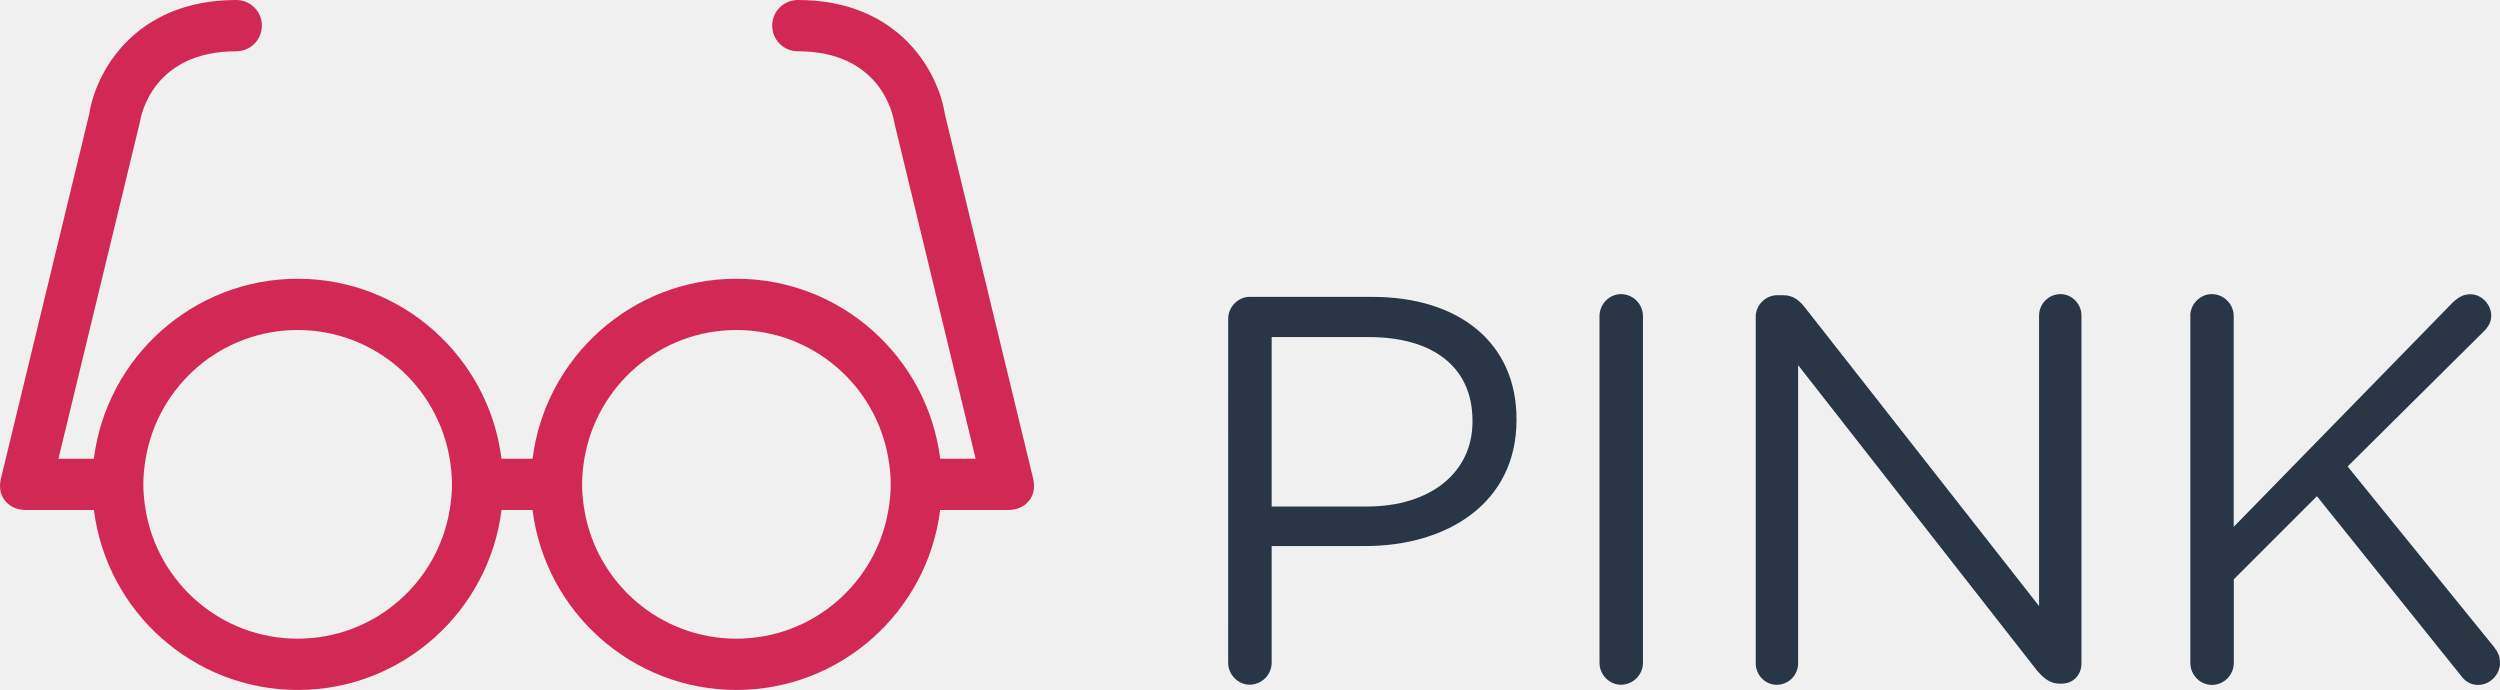
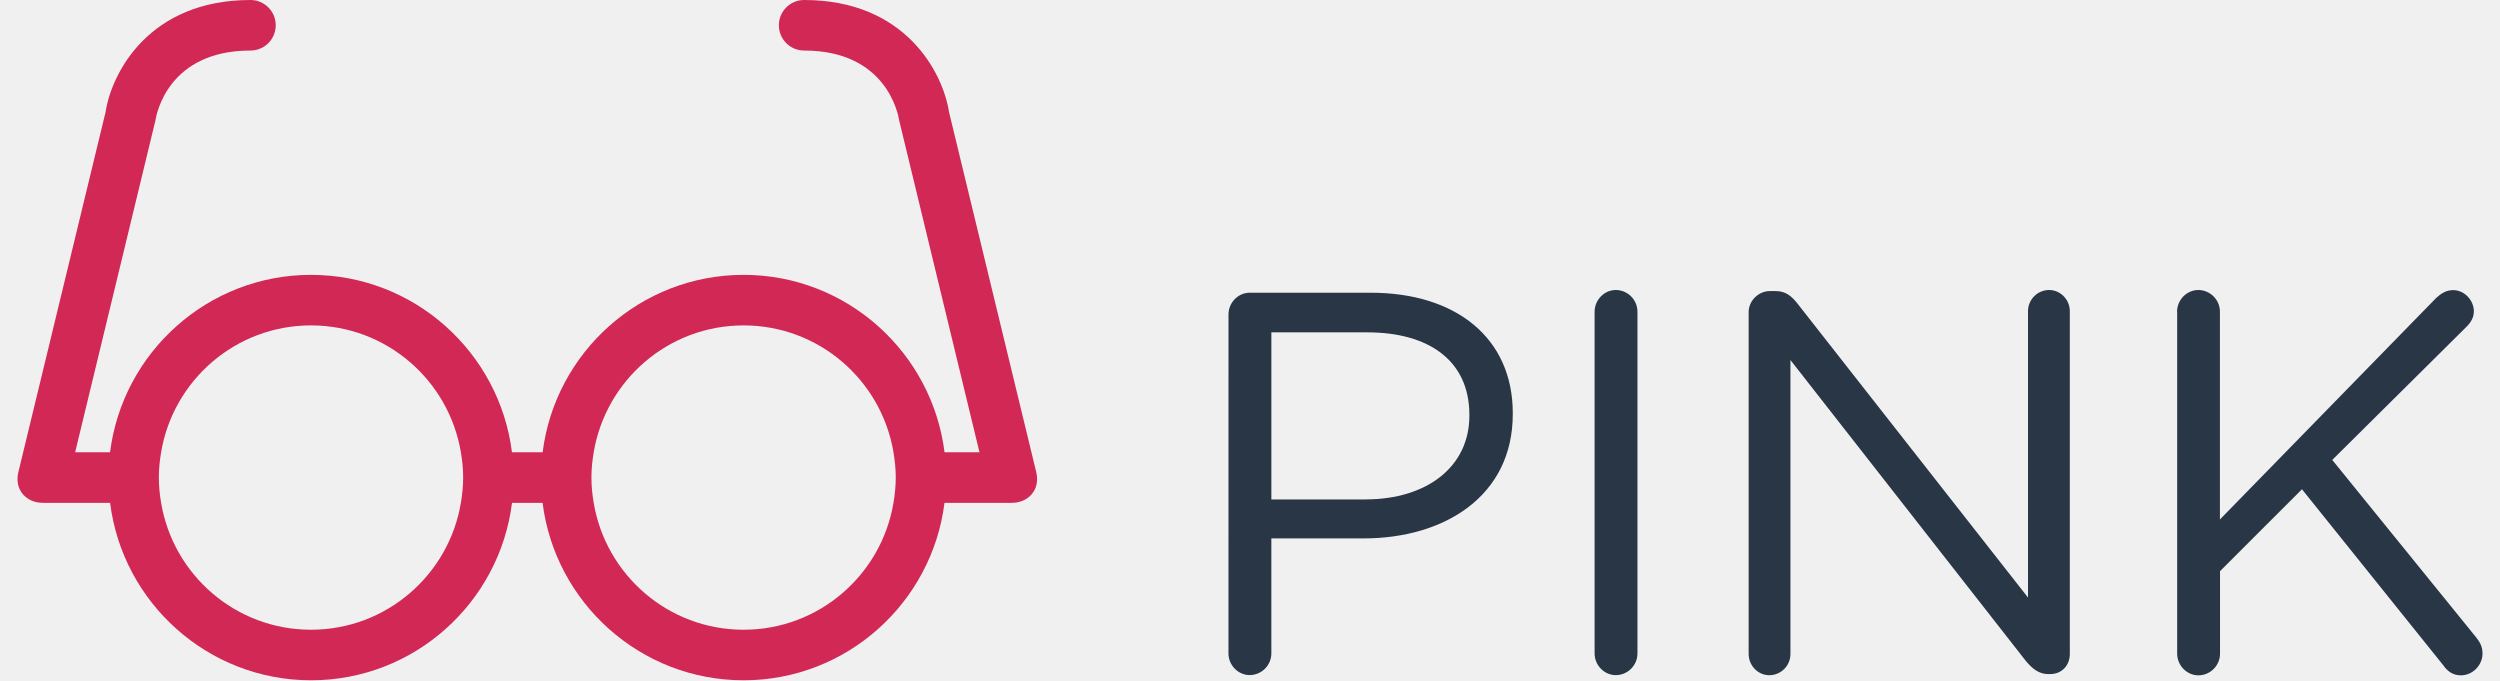
- <svg xmlns="http://www.w3.org/2000/svg" version="1.1" id="Layer_1" x="0px" y="0px" width="146.3px" height="40.375px" viewBox="0 0 146.3 40.375" enable-background="new 0 0 146.3 40.375" xml:space="preserve">
+ <svg xmlns="http://www.w3.org/2000/svg" version="1.1" id="Layer_1" x="0px" y="0px" width="147" height="40" viewBox="0 0 146.3 40.375" enable-background="new 0 0 146.3 40.375" xml:space="preserve">
  <g>
    <path fill="#283645" d="M71.874,18.661c0-0.708,0.58-1.288,1.256-1.288h7.18c5.087,0,8.436,2.704,8.436,7.146v0.063 c0,4.86-4.057,7.373-8.854,7.373h-5.475v6.825c0,0.708-0.58,1.287-1.289,1.287c-0.676,0-1.256-0.58-1.256-1.287L71.874,18.661 L71.874,18.661z M79.988,29.641c3.734,0,6.182-1.996,6.182-4.959v-0.062c0-3.221-2.414-4.894-6.053-4.894h-5.699v9.917h5.57V29.641 z" />
    <path fill="#283645" d="M93.603,18.5c0-0.708,0.579-1.288,1.255-1.288c0.709,0,1.288,0.58,1.288,1.288v20.283 c0,0.708-0.579,1.287-1.288,1.287c-0.676,0-1.255-0.579-1.255-1.287V18.5z" />
    <path fill="#283645" d="M102.744,18.532c0-0.676,0.58-1.256,1.256-1.256h0.354c0.58,0,0.935,0.29,1.288,0.74l13.684,17.45V18.468 c0-0.676,0.547-1.256,1.256-1.256c0.676,0,1.225,0.58,1.225,1.256v20.349c0,0.677-0.48,1.19-1.158,1.19h-0.129 c-0.548,0-0.936-0.321-1.318-0.772l-13.976-17.867v17.449c0,0.677-0.547,1.257-1.257,1.257c-0.676,0-1.223-0.58-1.223-1.257V18.532 H102.744z" />
    <path fill="#283645" d="M128.173,18.5c0-0.708,0.58-1.288,1.257-1.288c0.708,0,1.286,0.58,1.286,1.288v12.331l12.848-13.16 c0.29-0.257,0.579-0.451,0.998-0.451c0.676,0,1.225,0.612,1.225,1.256c0,0.354-0.162,0.644-0.42,0.901l-7.984,7.92l8.564,10.561 c0.225,0.291,0.354,0.547,0.354,0.936c0,0.676-0.577,1.288-1.285,1.288c-0.482,0-0.807-0.259-1.03-0.58l-8.401-10.464l-4.863,4.861 v4.895c0,0.708-0.578,1.288-1.286,1.288c-0.677,0-1.257-0.58-1.257-1.288V18.5H128.173z" />
  </g>
  <path fill="#FFFFFF" d="M60.498,28.266" />
  <path fill="#D22856" d="M60.462,28.016c-0.002-0.009-5.175-21.365-5.175-21.365C54.926,4.303,52.694,0,46.688,0 c-0.829,0-1.5,0.671-1.5,1.5s0.671,1.5,1.5,1.5c4.856,0,5.575,3.729,5.639,4.143l4.767,19.701h-2.073 c-0.742-5.927-5.802-10.531-11.927-10.531s-11.186,4.604-11.927,10.531h-1.82c-0.741-5.927-5.802-10.531-11.927-10.531 S6.235,20.917,5.493,26.844H3.42L8.187,7.143C8.25,6.729,8.97,3,13.826,3c0.829,0,1.5-0.671,1.5-1.5S14.655,0,13.826,0 C7.82,0,5.588,4.303,5.227,6.651c0,0-5.173,21.356-5.175,21.365c-0.266,1.109,0.531,1.826,1.426,1.826 c0.012,0,0.023,0.004,0.036,0.004h3.982c0.741,5.926,5.802,10.53,11.927,10.53s11.185-4.604,11.927-10.53h1.814 c0.742,5.926,5.802,10.53,11.927,10.53s11.186-4.604,11.927-10.53H59c0.012,0,0.023-0.004,0.036-0.004 C59.931,29.842,60.728,29.125,60.462,28.016z M26.315,29.844c-0.715,4.272-4.421,7.531-8.896,7.531s-8.18-3.259-8.896-7.531 c-0.082-0.488-0.135-0.988-0.135-1.5s0.053-1.011,0.135-1.5c0.715-4.271,4.421-7.531,8.896-7.531s8.18,3.26,8.896,7.531 c0.082,0.489,0.135,0.988,0.135,1.5S26.397,29.355,26.315,29.844z M51.99,29.844c-0.716,4.272-4.421,7.531-8.896,7.531 c-4.475,0-8.181-3.259-8.896-7.531c-0.082-0.488-0.135-0.988-0.135-1.5s0.053-1.011,0.135-1.5c0.716-4.271,4.421-7.531,8.896-7.531 c4.475,0,8.181,3.26,8.896,7.531c0.082,0.489,0.135,0.988,0.135,1.5S52.072,29.355,51.99,29.844z" />
</svg>
